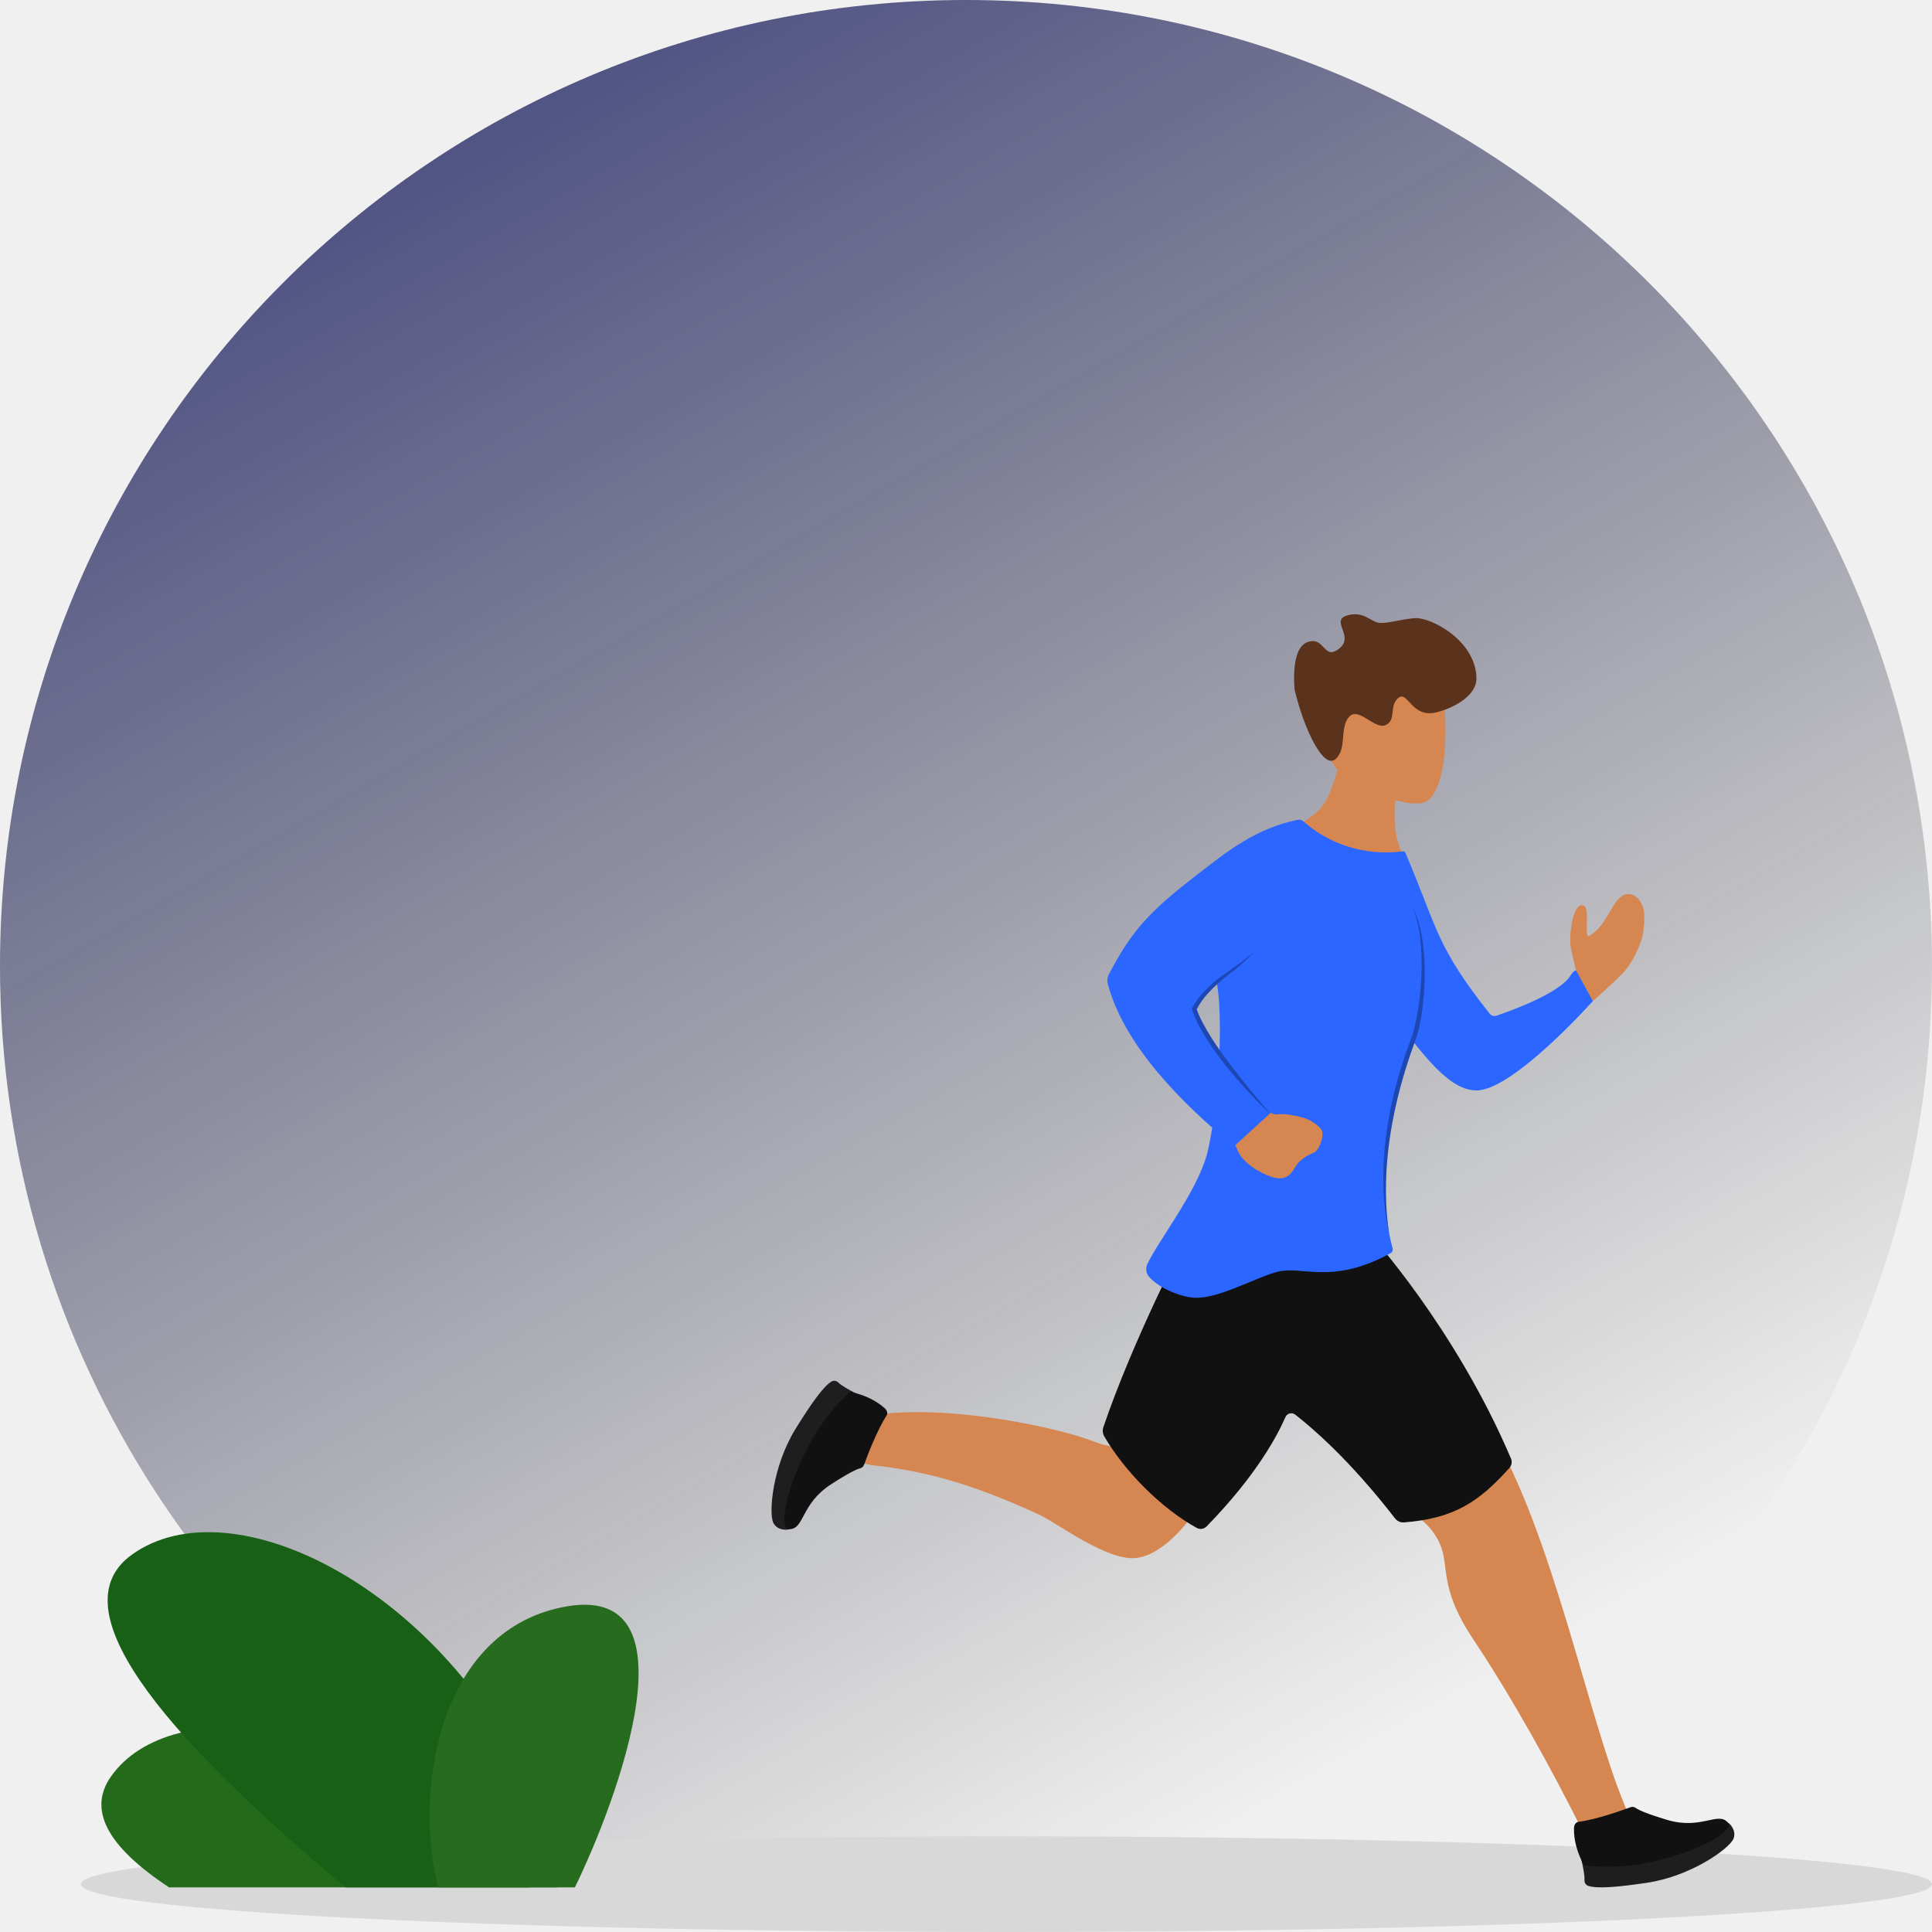
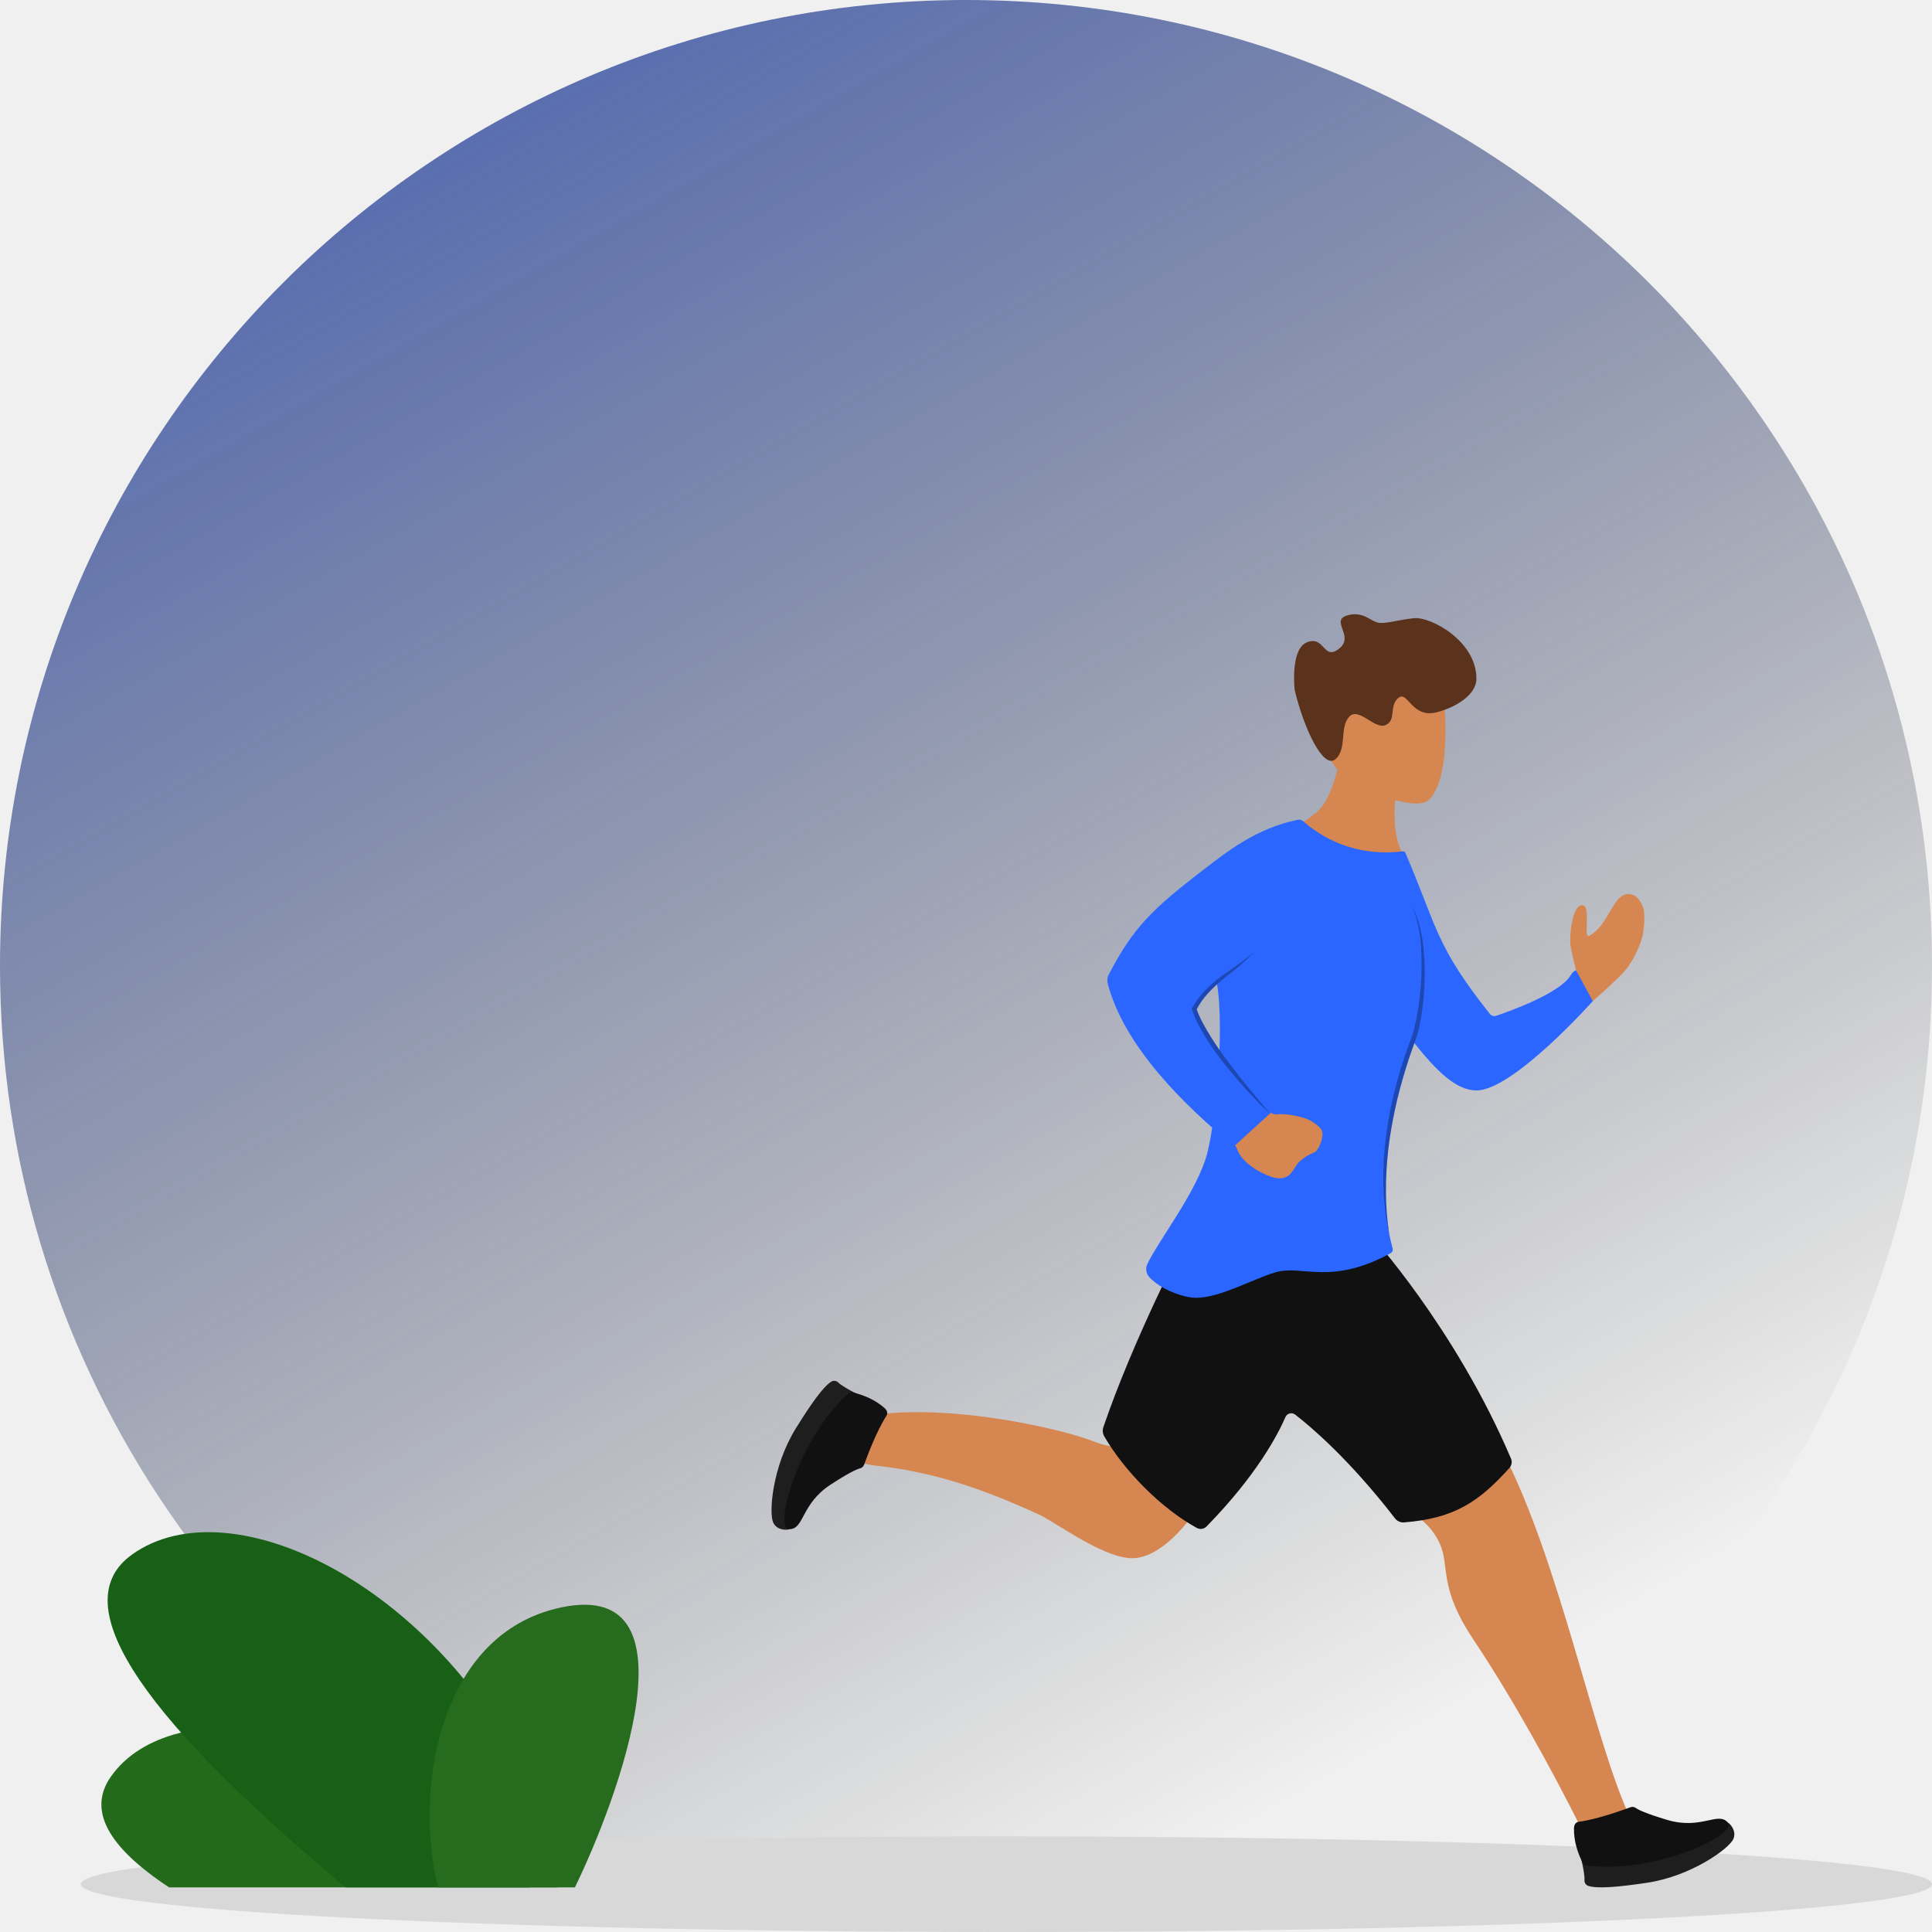
<svg xmlns="http://www.w3.org/2000/svg" width="909" height="909" viewBox="0 0 909 909" fill="none">
  <path d="M448.609 908.962C451.761 908.971 454.921 908.978 458.09 908.983C456.894 908.993 455.698 909 454.5 909C452.534 909 450.57 908.987 448.609 908.962ZM454.5 0C705.513 0 909 203.487 909 454.5C909 636.321 802.233 793.204 647.975 865.88C594.557 864.672 535.544 864 473.5 864C397.146 864 325.382 865.016 262.988 866.8C107.673 794.534 0 637.092 0 454.5C0 203.487 203.487 0 454.5 0Z" fill="url(#paint0_linear_220_259)" />
  <ellipse cx="473.5" cy="886.5" rx="435.5" ry="22.5" fill="black" fill-opacity="0.1" />
  <g clip-path="url(#clip0_220_259)">
    <path d="M679.65 332.885C681.15 352.403 678.9 370.419 672.149 376.424C665.398 382.43 635.333 370.344 628.642 361.411C627.228 359.535 625.942 357.566 624.793 355.518C620.6 348.011 614.719 338.913 615.162 332.885C615.837 323.734 630.952 315.094 651.168 311.866L679.672 332.885" fill="#D68751" />
    <path d="M615.139 385.432C623.443 379.885 626.391 375.674 632.392 349.4C638.393 323.126 659.397 358.408 659.397 358.408C659.397 358.408 651.58 387.684 660.147 401.947C669.148 416.961 651.895 419.964 637.643 419.964C629.827 419.964 615.139 418.462 610.639 404.2C606.138 389.937 611.134 388.09 615.139 385.432Z" fill="#D68751" />
    <path d="M390.852 678.95C390.102 685.706 408.03 689.129 411.106 689.459C438.86 692.462 461.364 699.969 489.118 712.73C497.22 716.484 521.374 734.906 534.876 732.999C548.821 731.032 560.89 713.421 563.381 709.728C566.846 704.616 569.232 698.85 570.393 692.784C571.554 686.717 571.465 680.477 570.132 674.446L539.377 671.443C539.377 671.443 535.626 686.457 514.623 678.199C499.703 672.336 450.112 660.933 413.356 665.437C406.483 670.915 398.916 675.458 390.852 678.95Z" fill="#D68751" />
    <path d="M677.399 726.243C670.648 711.229 653.396 706.725 653.396 706.725C653.396 706.725 694.742 661.834 701.403 672.944C730.658 721.738 747.161 808.067 764.414 849.355C781.667 890.642 747.521 867.333 744.911 862.116C729.158 830.588 711.155 798.308 693.152 771.284C676.552 746.346 682.29 737.158 677.399 726.243Z" fill="#D68751" />
    <path d="M519.566 675.827C529.153 692.342 546.503 709.765 563.073 718.886C563.815 719.289 564.668 719.438 565.502 719.31C566.336 719.183 567.106 718.786 567.694 718.181C591.653 693.693 601.45 674.453 604.765 666.789C604.942 666.359 605.217 665.977 605.567 665.671C605.917 665.366 606.333 665.146 606.782 665.029C607.232 664.912 607.702 664.901 608.156 664.996C608.611 665.092 609.037 665.292 609.401 665.58C616.557 671.113 634.83 686.509 656.329 714.375C656.826 715.022 657.477 715.536 658.222 715.868C658.967 716.201 659.783 716.343 660.597 716.281C684.068 714.45 695.8 706.71 710.18 690.661C710.707 690.079 711.058 689.359 711.191 688.585C711.324 687.812 711.233 687.016 710.93 686.292C684.638 624.488 644.424 580.588 644.424 580.588L557.41 583.591C557.41 583.591 532.971 630.711 519.153 671.421C518.901 672.141 518.808 672.908 518.879 673.669C518.95 674.429 519.184 675.166 519.566 675.827Z" fill="#111111" />
    <path d="M609.138 324.627C613.639 343.394 622.701 362.011 628.297 357.207C633.893 352.403 630.142 342.644 634.643 337.389C639.143 332.134 646.645 343.394 651.896 341.142C657.146 338.89 653.396 332.134 657.897 328.381C662.397 324.627 664.055 338.102 675.9 335.137C684.901 332.885 694.653 326.879 694.653 319.372C694.653 301.356 672.899 290.096 665.398 290.847C657.897 291.597 654.146 293.099 649.645 293.099C645.144 293.099 642.279 287.589 634.643 289.345C624.891 291.597 637.643 299.104 630.142 305.11C622.641 311.115 623.391 299.104 615.139 302.107C606.888 305.11 609.138 324.627 609.138 324.627Z" fill="#5B321B" />
    <path d="M613.279 386.476C625.049 396.926 641.589 402.879 660.042 400.559C660.29 400.529 660.54 400.58 660.757 400.704C660.973 400.829 661.143 401.02 661.242 401.25C676.395 436.787 675.382 444.744 700.931 476.986C701.29 477.439 701.781 477.77 702.336 477.932C702.891 478.095 703.482 478.082 704.029 477.894C710.78 475.642 733.809 467.302 738.91 459C744.911 449.241 749.412 471.011 749.412 471.011C749.412 471.011 711.905 513.094 694.653 513.049C685.164 513.049 675.899 504.041 664.648 489.778C648.527 533.047 649.585 566.993 655.241 587.442C655.355 587.85 655.328 588.284 655.165 588.675C655.001 589.066 654.711 589.39 654.341 589.596C625.986 605.075 612.702 594.933 600.137 598.604C589.56 601.735 573.665 610.75 562.631 610.615C556.787 610.548 546.015 606.712 540.727 600.856C539.99 600.038 539.51 599.02 539.349 597.931C539.187 596.841 539.351 595.728 539.819 594.731C544.98 583.756 563.148 560.657 567.882 543.046C572.21 526.952 576.883 478.487 571.632 458.219C563.381 442.455 587.385 430.444 587.385 430.444C587.385 430.444 588.81 391.175 610.459 385.748C610.953 385.631 611.468 385.636 611.959 385.763C612.451 385.889 612.904 386.134 613.279 386.476Z" fill="#2A66FF" />
    <path d="M600.887 524.309C604.45 523.731 611.801 525.195 615.139 526.561C617.12 527.379 620.953 529.894 621.89 531.816C623.121 534.323 620.728 541.289 618.14 542.325C614.389 543.827 611.389 546.079 609.888 548.331C608.388 550.583 606.138 556.588 597.886 553.585C589.635 550.583 583.634 545.328 582.134 540.824C581.346 538.452 574.183 528.67 575.383 522.807C576.463 517.553 585.885 516.051 585.885 516.051C585.885 516.051 597.376 524.879 600.887 524.309Z" fill="#D68751" />
    <path d="M581.384 454.495C581.384 454.495 566.381 465.005 561.881 474.013C567.882 492.78 597.887 523.558 597.887 523.558L580.634 539.323C556.54 519.595 528.875 492.03 521.209 462.903C520.811 461.391 520.993 459.784 521.719 458.399C533.128 436.704 541.372 428.124 567.882 407.953C576.133 401.655 591.135 389.486 610.639 385.733C591.135 433.026 581.384 454.495 581.384 454.495Z" fill="#2A66FF" />
    <path d="M744.911 425.97C739.9 424.761 738.31 439.609 738.91 444.737C739.27 447.792 741.535 456.552 741.535 456.552L749.412 471.011C749.412 471.011 761.751 460.231 765.164 455.997C768.337 452.071 771.615 445.044 772.665 440.983C773.468 437.89 773.956 431.374 773.416 428.222C772.988 425.737 770.415 419.964 765.164 420.715C758.413 422.216 756.913 434.978 747.911 440.232C744.671 442.139 748.631 426.87 744.911 425.97Z" fill="#D68751" />
    <path d="M590.385 447.739C587.992 449.991 585.637 452.318 583.109 454.495C580.581 456.672 577.911 458.579 575.405 460.704C572.879 462.755 570.509 464.993 568.317 467.4C566.138 469.753 564.297 472.398 562.848 475.259L562.908 474.441C564.469 479.178 567.094 483.584 569.749 487.901C572.405 492.217 575.413 496.369 578.496 500.445C581.579 504.521 584.744 508.552 587.992 512.516C591.24 516.479 594.541 520.413 597.887 524.316C594.136 520.826 590.528 517.132 587.032 513.349C583.537 509.565 580.176 505.669 576.958 501.646C575.33 499.641 573.793 497.57 572.24 495.505C570.687 493.441 569.239 491.294 567.874 489.087C566.509 486.88 565.166 484.65 563.943 482.331L562.256 478.788L560.853 475.079L560.703 474.674L560.92 474.268C562.522 471.265 564.543 468.505 566.921 466.071C569.262 463.68 571.787 461.479 574.475 459.487C577.138 457.498 579.906 455.674 582.562 453.767C585.217 451.861 587.76 449.736 590.385 447.739Z" fill="#1D47B3" />
    <path d="M653.636 580.618C650.733 567.781 650.268 554.434 651.386 541.297C652.61 528.139 655.21 515.147 659.142 502.532C660.147 499.394 661.13 496.241 662.292 493.141C662.855 491.602 663.387 489.988 663.98 488.509C664.573 487.03 664.978 485.506 665.398 483.922C666.915 477.59 667.918 471.146 668.398 464.652C668.953 458.145 669.006 451.605 668.556 445.089C668.342 441.827 667.9 438.584 667.236 435.383C667.078 434.58 666.846 433.799 666.658 433.003C666.47 432.208 666.215 431.427 665.945 430.661C665.435 429.111 664.801 427.605 664.048 426.157C665.734 428.993 666.998 432.061 667.798 435.263C668.635 438.47 669.252 441.731 669.644 445.022C670.372 451.594 670.535 458.217 670.131 464.817C669.961 468.11 669.656 471.401 669.216 474.689C668.792 477.982 668.201 481.252 667.446 484.485C667.059 486.121 666.578 487.732 666.005 489.312C665.383 490.889 664.903 492.397 664.34 493.944C663.215 496.999 662.262 500.122 661.272 503.237C659.374 509.491 657.634 515.789 656.314 522.185C654.924 528.57 653.855 535.022 653.111 541.515C652.39 548.01 652.046 554.542 652.083 561.077C652.112 567.621 652.631 574.152 653.636 580.618Z" fill="#1D47B3" />
    <path d="M372.624 717.872C372.458 718.394 372.136 718.851 371.701 719.183C371.267 719.515 370.74 719.705 370.194 719.727C368.236 719.787 365.281 719.351 363.848 716.484C361.597 711.98 363.405 689.894 374.35 672.193C381.678 660.355 387.267 652.518 391.092 650.078C391.61 649.756 392.222 649.62 392.827 649.693C393.433 649.765 393.995 650.041 394.423 650.476C395.713 651.767 399.269 653.862 402.854 655.656C410.356 659.409 384.259 689.564 380.726 693.528C380.478 693.803 380.292 694.128 380.178 694.481L372.624 717.872Z" fill="#1E1E1E" />
    <path d="M371.349 719.486C378.513 719.486 376.72 707.663 390.852 698.467C399.389 692.92 403.064 691.253 404.655 690.848C405.073 690.751 405.461 690.552 405.784 690.269C406.107 689.986 406.356 689.628 406.507 689.226C408.12 684.797 412.621 672.974 417.069 666.128C417.864 664.904 417.309 663.485 416.214 662.517C411.886 658.681 406.635 656.429 401.069 655.07C400.702 654.999 400.324 655.019 399.966 655.126C399.608 655.233 399.281 655.425 399.014 655.686C375.1 677.448 363.923 719.486 371.349 719.486Z" fill="#111111" />
    <path d="M810.922 857.612C811.429 857.398 811.99 857.346 812.527 857.464C813.065 857.583 813.552 857.865 813.922 858.273C815.235 859.722 816.81 862.259 815.55 865.209C813.57 869.834 795.567 882.738 774.998 885.823C761.241 887.887 751.647 888.683 747.326 887.324C746.748 887.135 746.25 886.755 745.915 886.247C745.58 885.738 745.427 885.131 745.481 884.524C745.631 882.7 744.926 878.632 743.981 874.766C741.993 866.606 781.847 867.041 787.158 867.176C787.528 867.184 787.896 867.115 788.238 866.973L810.922 857.612Z" fill="#1E1E1E" />
    <path d="M812.977 857.537C808.341 852.065 800.487 861.08 784.345 856.239C774.593 853.311 770.948 851.577 769.612 850.631C769.267 850.38 768.866 850.218 768.444 850.158C768.021 850.097 767.591 850.141 767.189 850.286C762.779 851.915 750.852 856.126 742.758 857.154C741.31 857.335 740.59 858.656 740.56 860.157C740.432 865.945 742.113 871.417 744.671 876.537C744.854 876.863 745.114 877.14 745.427 877.344C745.741 877.548 746.099 877.673 746.471 877.708C778.501 881.852 817.778 863.212 812.977 857.537Z" fill="#111111" />
  </g>
  <path d="M52.154 835.921C80.52 795.415 175.223 807.124 238.793 875.119C243.019 879.638 246.493 883.933 249.291 888H79.544C49.608 868.257 41.543 851.073 52.154 835.921Z" fill="#246A1B" />
  <path d="M62 731.499C108.884 697.679 208.942 746.998 252.999 846.497C260.7 863.889 263.284 877.571 262.164 888H162.59C60.011 802.283 32.021 753.125 62 731.499Z" fill="#176016" />
  <path d="M261 757.001C331.612 738.982 289.718 848.647 270.489 887.999H206.168C194.954 844.979 205.088 771.27 261 757.001Z" fill="#276B1E" />
  <defs>
    <linearGradient id="paint0_linear_220_259" x1="59" y1="-297" x2="763" y2="930.5" gradientUnits="userSpaceOnUse">
-       <stop stop-color="#0E1379" />
+       <stop stop-color="#214CD5" />
      <stop offset="0.894" stop-opacity="0" />
    </linearGradient>
    <clipPath id="clip0_220_259">
      <rect width="453" height="599" fill="white" transform="translate(363 289)" />
    </clipPath>
  </defs>
</svg>
